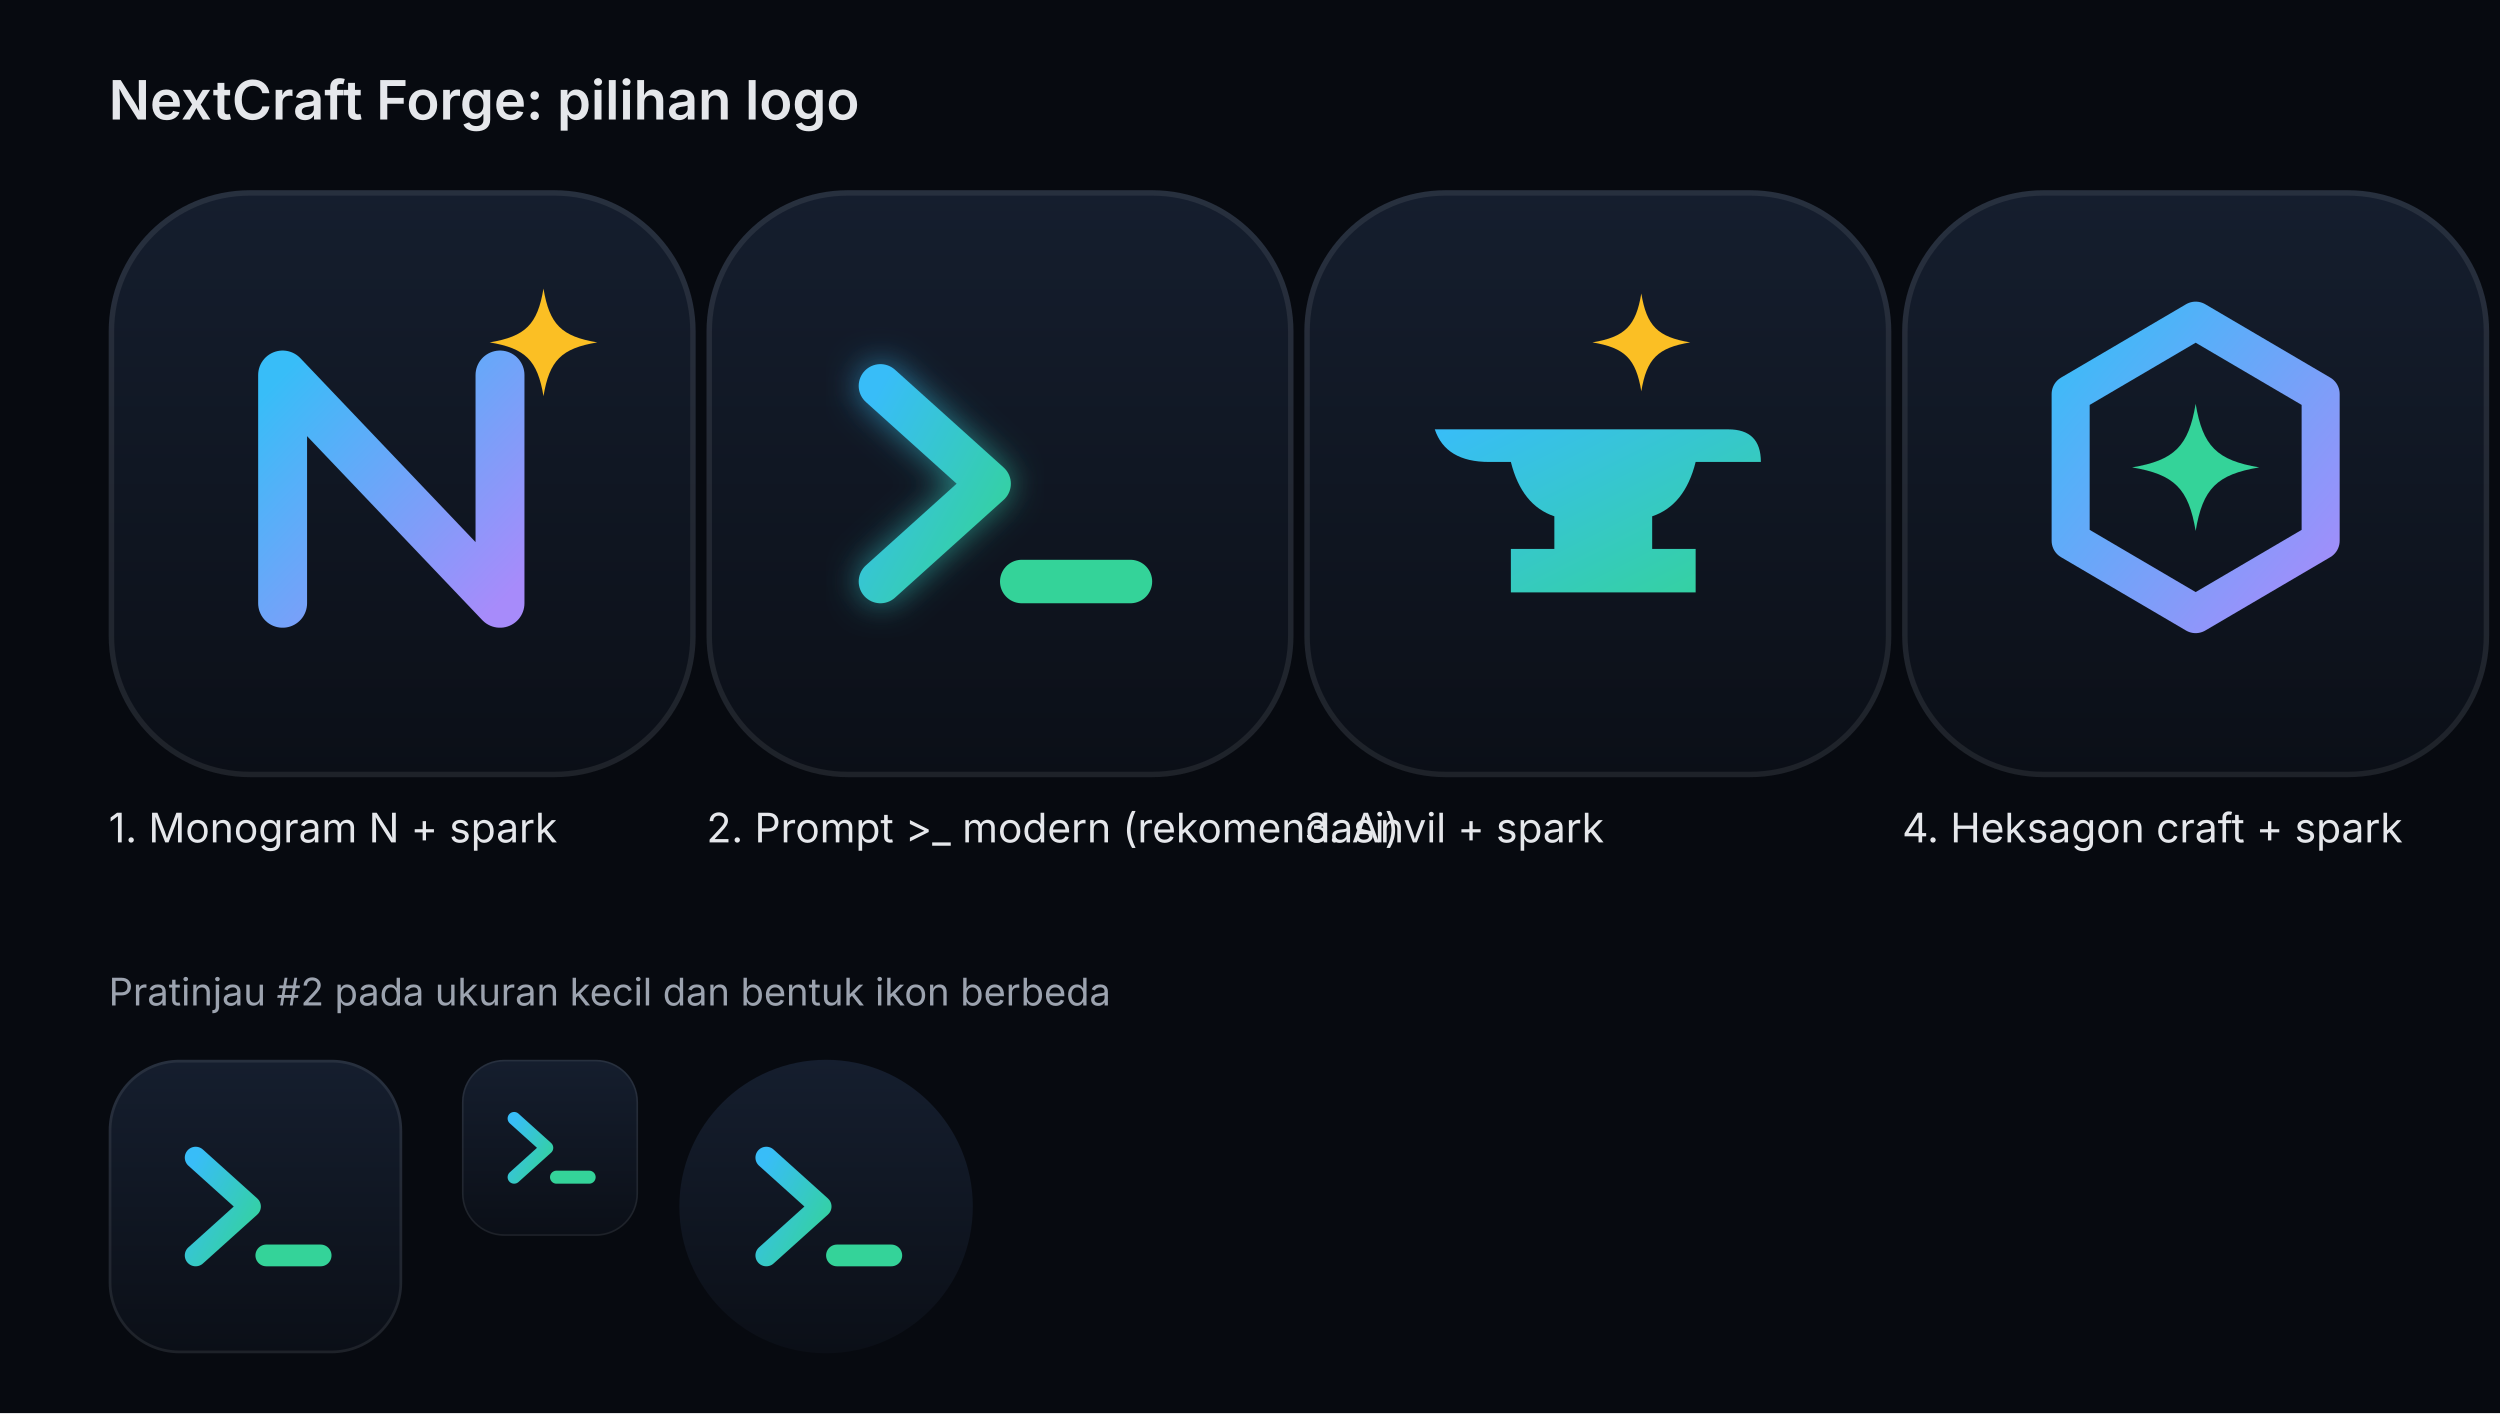
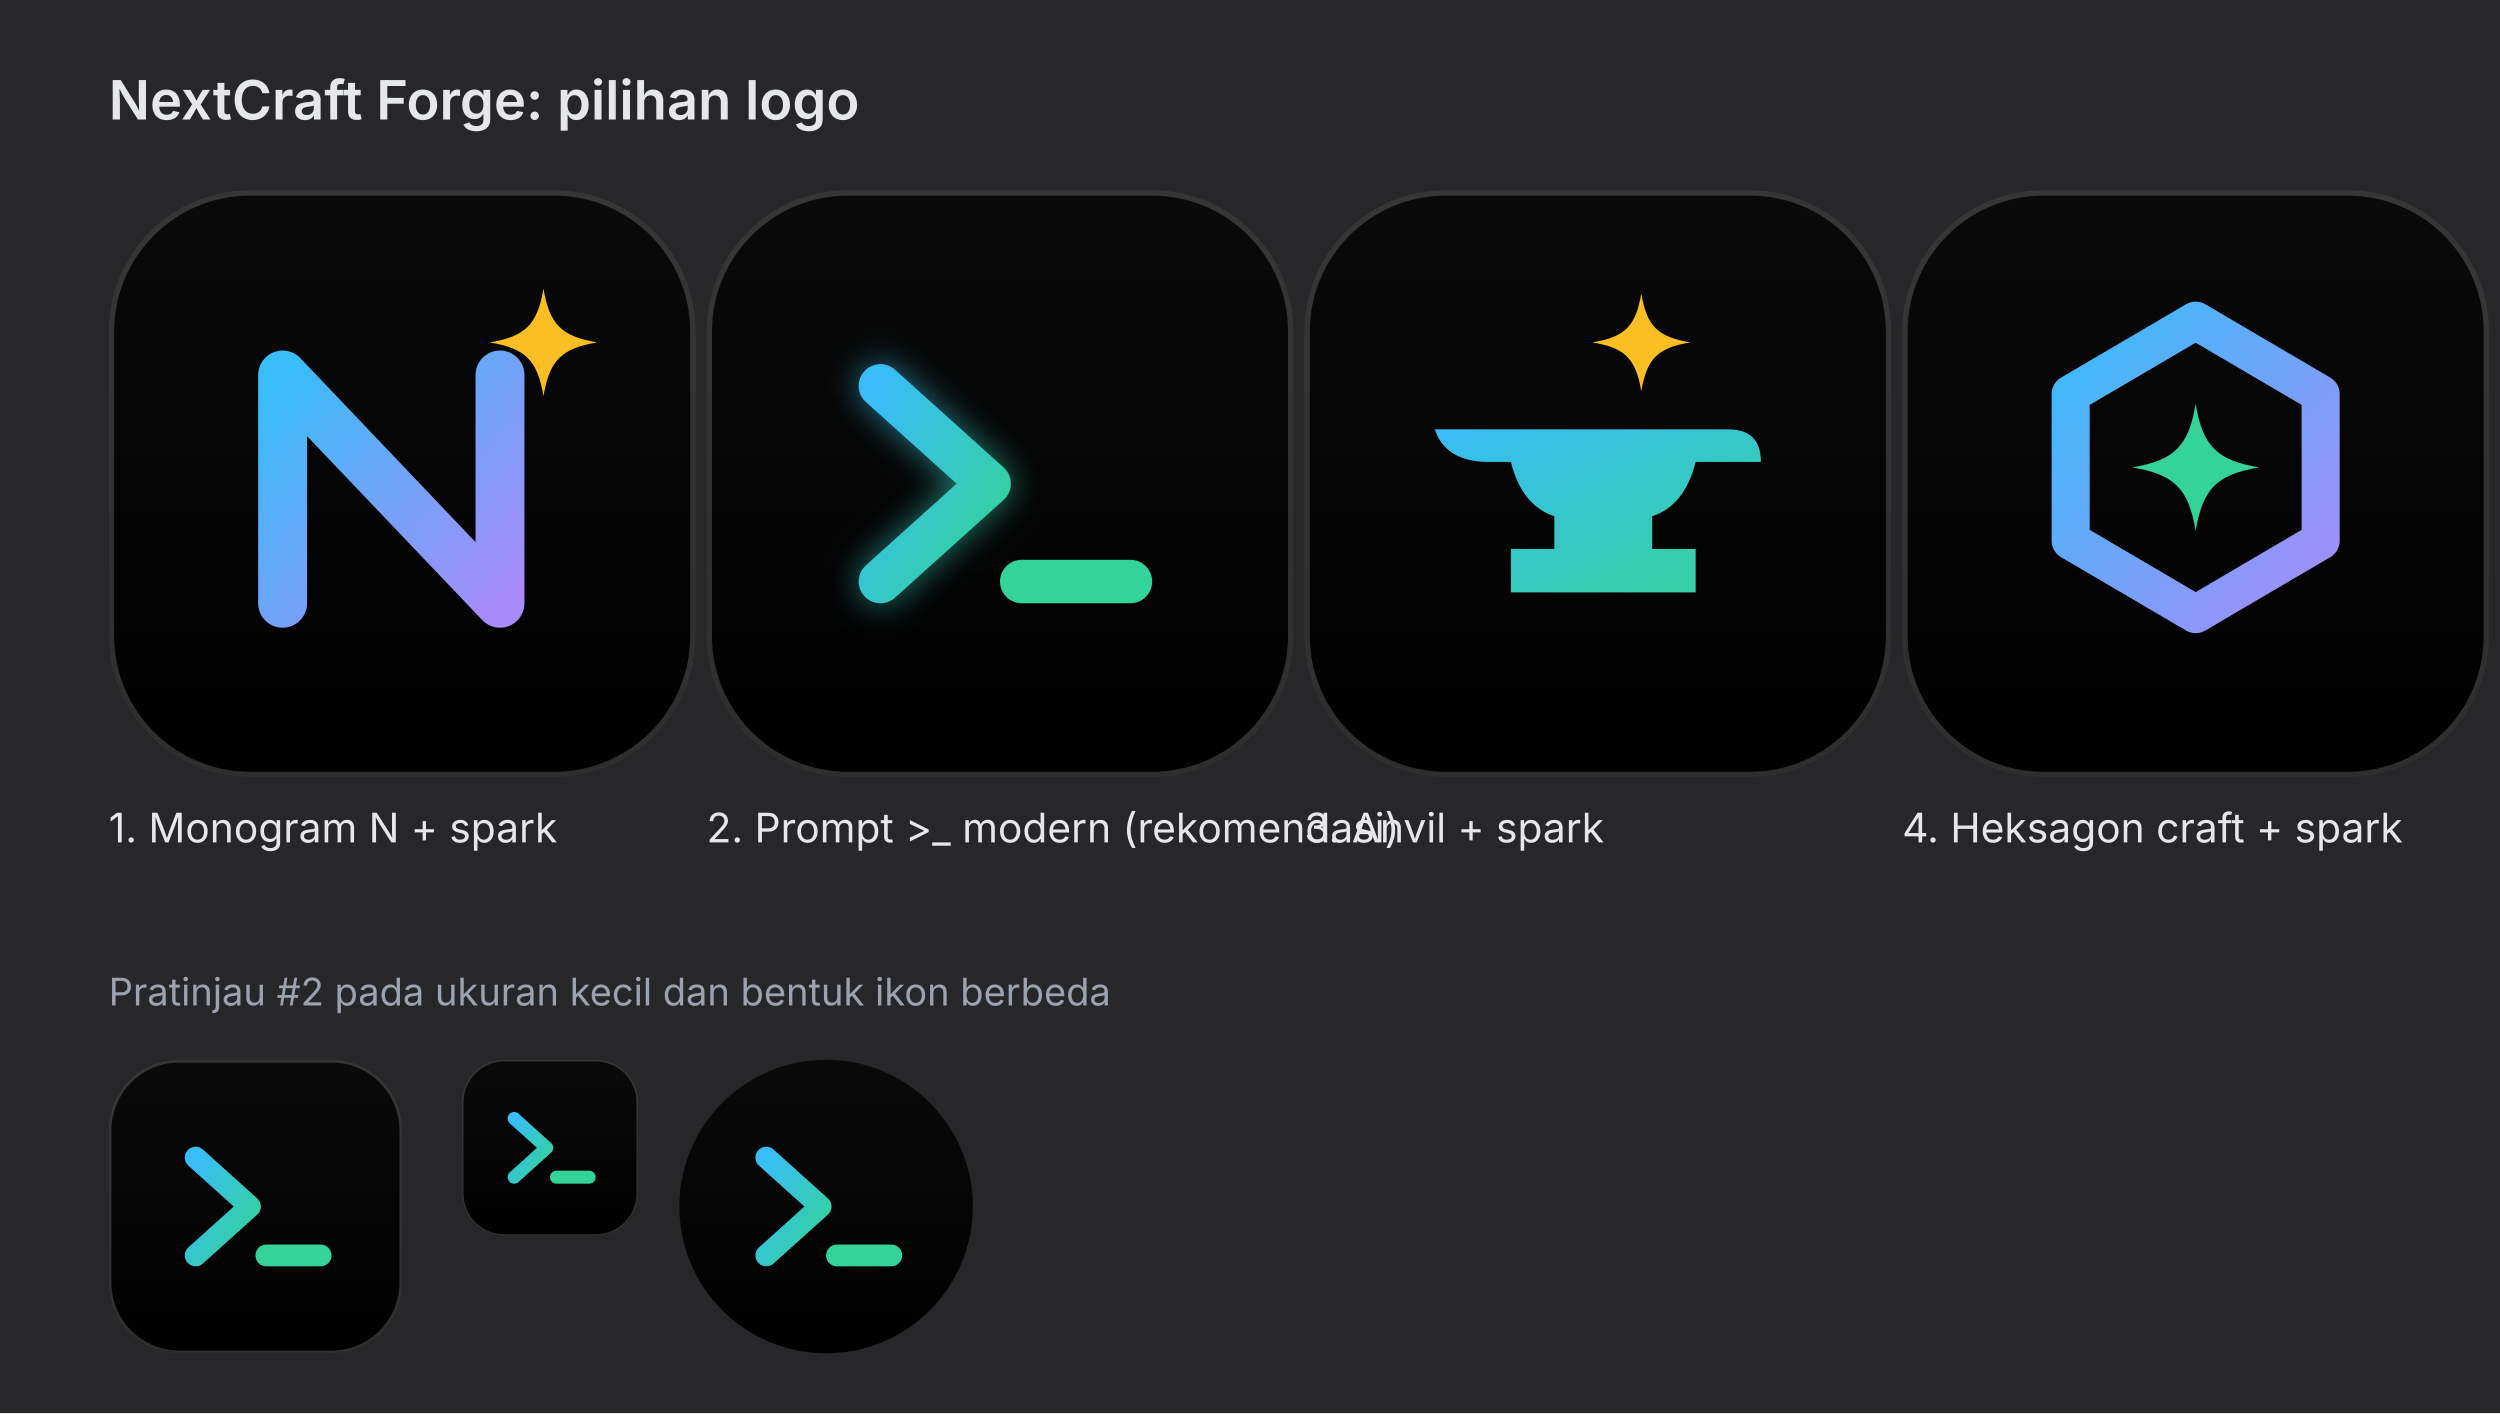
<svg xmlns="http://www.w3.org/2000/svg" viewBox="0 0 920 520" width="920" height="520" font-family="Inter,Arial,sans-serif">
  <defs>
    <linearGradient id="g" x1="0" y1="0" x2="1" y2="1">
      <stop offset="0" stop-color="#38BDF8" />
      <stop offset="1" stop-color="#34D399" />
    </linearGradient>
    <linearGradient id="g2" x1="0" y1="0" x2="1" y2="1">
      <stop offset="0" stop-color="#38BDF8" />
      <stop offset="1" stop-color="#A78BFA" />
    </linearGradient>
    <linearGradient id="bg" x1="0" y1="0" x2="0" y2="1">
-       <stop offset="0" stop-color="#151E2E" />
-       <stop offset="1" stop-color="#0B0F17" />
+       <stop offset="0" stop-color="#0A0A0A" />
+       <stop offset="1" stop-color="#000000" />
    </linearGradient>
    <filter id="glow" x="-50%" y="-50%" width="200%" height="200%">
      <feGaussianBlur stdDeviation="3" />
    </filter>
    <g id="tile">
      <rect width="108" height="108" rx="26" fill="url(#bg)" />
-       <rect x=".5" y=".5" width="107" height="107" rx="25.5" fill="none" stroke="#ffffff" stroke-opacity=".08" />
+       <rect x=".5" y=".5" width="107" height="107" rx="25.5" fill="none" stroke="#ffffff" stroke-opacity=".18" />
    </g>
    <path id="spark" d="M0,-9 C1,-3 3,-1 9,0 C3,1 1,3 0,9 C-1,3 -3,1 -9,0 C-3,-1 -1,-3 0,-9Z" />
  </defs>
-   <rect width="920" height="520" fill="#070A10" />
+   <rect width="920" height="520" fill="#27272A" />
  <text x="40" y="44" fill="#E5E7EB" font-size="20" font-weight="600">NextCraft Forge: pilihan logo</text>
  <g transform="translate(40,70) scale(2)">
    <use href="#tile" />
    <path d="M32,76 V34 L72,76 V34" fill="none" stroke="url(#g2)" stroke-width="9" stroke-linecap="round" stroke-linejoin="round" />
    <use href="#spark" transform="translate(80,28) scale(1.1)" fill="#FBBF24" />
  </g>
  <text x="40" y="310" fill="#E5E7EB" font-size="15">1. Monogram N + spark</text>
  <g transform="translate(260,70) scale(2)">
    <use href="#tile" />
    <path d="M32,36 L52,54 L32,72" fill="none" stroke="url(#g)" stroke-width="8" stroke-linecap="round" stroke-linejoin="round" opacity=".6" filter="url(#glow)" />
    <path d="M32,36 L52,54 L32,72" fill="none" stroke="url(#g)" stroke-width="8" stroke-linecap="round" stroke-linejoin="round" />
    <path d="M58,72 H78" stroke="#34D399" stroke-width="8" stroke-linecap="round" />
  </g>
  <text x="260" y="310" fill="#E5E7EB" font-size="15">2. Prompt &gt;_ modern (rekomendasi)</text>
  <g transform="translate(480,70) scale(2)">
    <use href="#tile" />
    <path d="M24,44 H78 Q84,44 84,50 H72 Q70,58 64,60 V66 H72 V74 H38 V66 H46 V60 Q40,58 38,50 H34 Q26,50 24,44Z" fill="url(#g)" />
    <use href="#spark" transform="translate(62,28)" fill="#FBBF24" />
  </g>
  <text x="480" y="310" fill="#E5E7EB" font-size="15">3. Anvil + spark</text>
  <g transform="translate(700,70) scale(2)">
    <use href="#tile" />
    <path d="M54,24 L77,37.5 V64.5 L54,78 L31,64.5 V37.5Z" fill="none" stroke="url(#g2)" stroke-width="7" stroke-linejoin="round" />
    <use href="#spark" transform="translate(54,51) scale(1.3)" fill="#34D399" />
  </g>
  <text x="700" y="310" fill="#E5E7EB" font-size="15">4. Heksagon craft + spark</text>
  <text x="40" y="370" fill="#9CA3AF" font-size="14">Pratinjau #2 pada ukuran kecil dan bentuk ikon berbeda</text>
  <g transform="translate(40,390)">
    <g transform="scale(1.0)">
      <use href="#tile" />
      <path d="M32,36 L52,54 L32,72" fill="none" stroke="url(#g)" stroke-width="8" stroke-linecap="round" stroke-linejoin="round" />
      <path d="M58,72 H78" stroke="#34D399" stroke-width="8" stroke-linecap="round" />
    </g>
    <g transform="translate(130,0) scale(.6)">
      <use href="#tile" />
      <path d="M32,36 L52,54 L32,72" fill="none" stroke="url(#g)" stroke-width="8" stroke-linecap="round" stroke-linejoin="round" />
      <path d="M58,72 H78" stroke="#34D399" stroke-width="8" stroke-linecap="round" />
    </g>
    <g transform="translate(210,0)">
      <clipPath id="c">
        <circle cx="54" cy="54" r="54" />
      </clipPath>
      <g clip-path="url(#c)">
        <rect width="108" height="108" fill="url(#bg)" />
        <path d="M32,36 L52,54 L32,72" fill="none" stroke="url(#g)" stroke-width="8" stroke-linecap="round" stroke-linejoin="round" />
        <path d="M58,72 H78" stroke="#34D399" stroke-width="8" stroke-linecap="round" />
      </g>
    </g>
  </g>
</svg>
